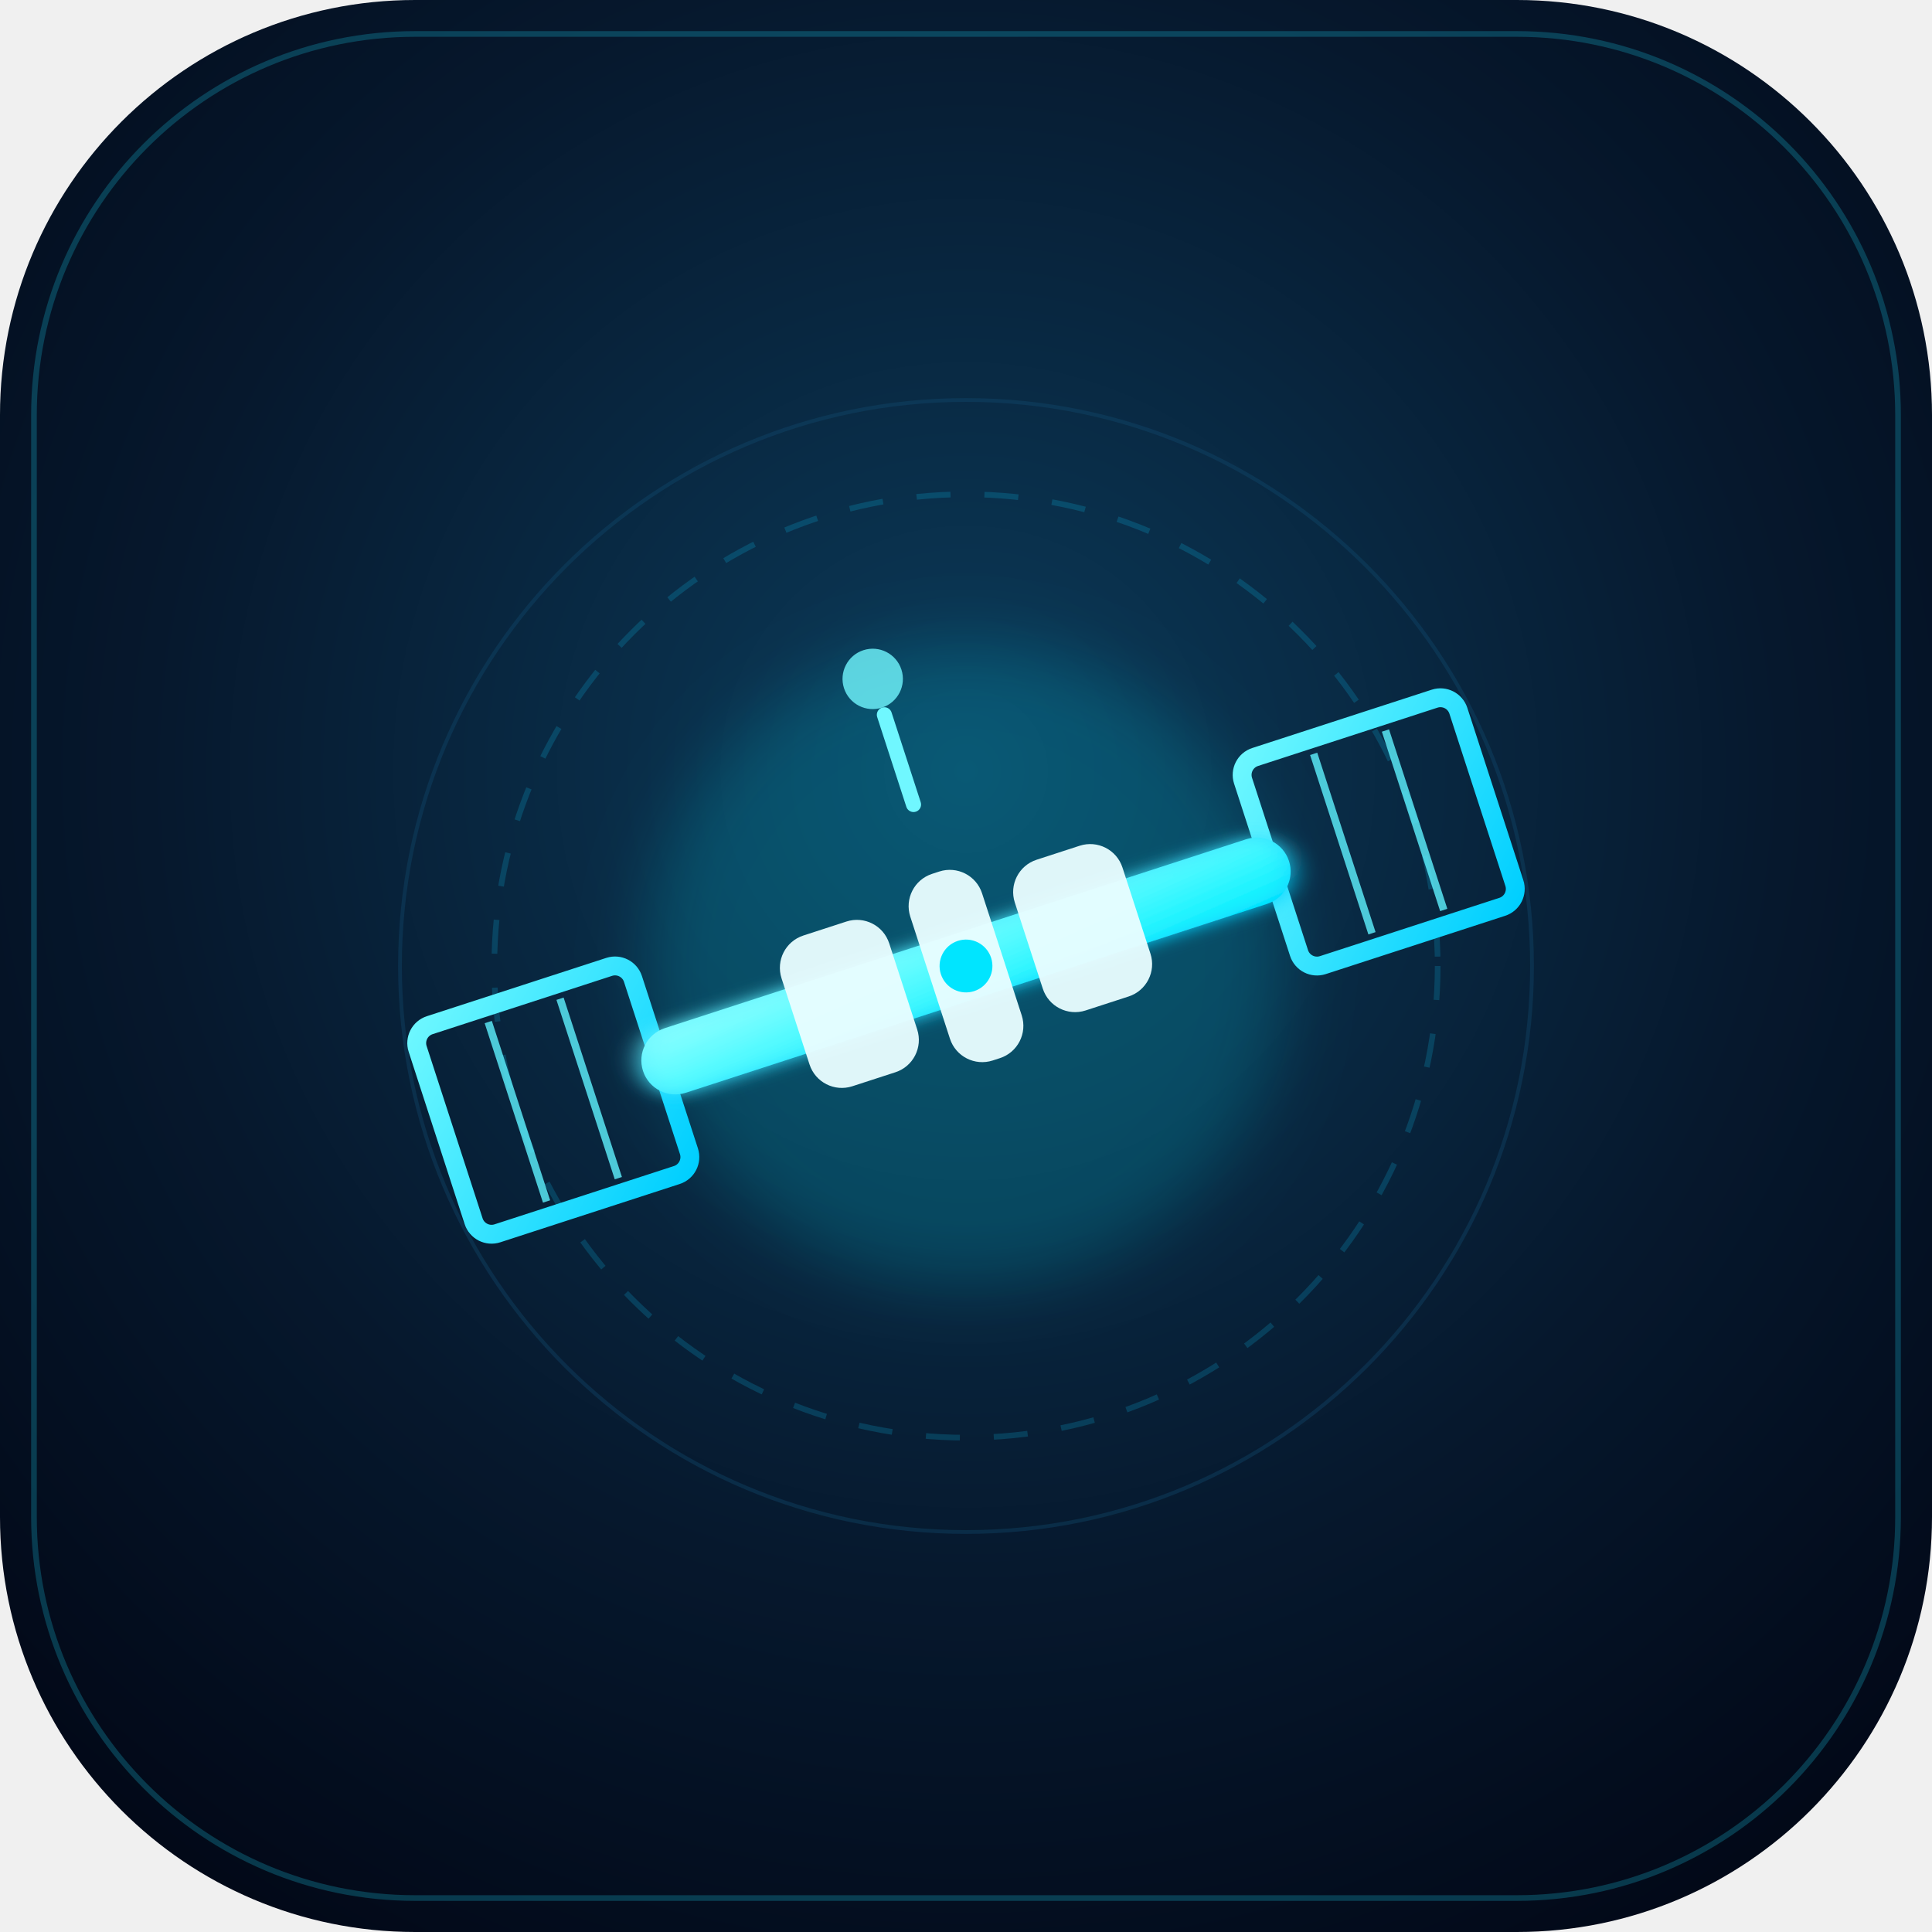
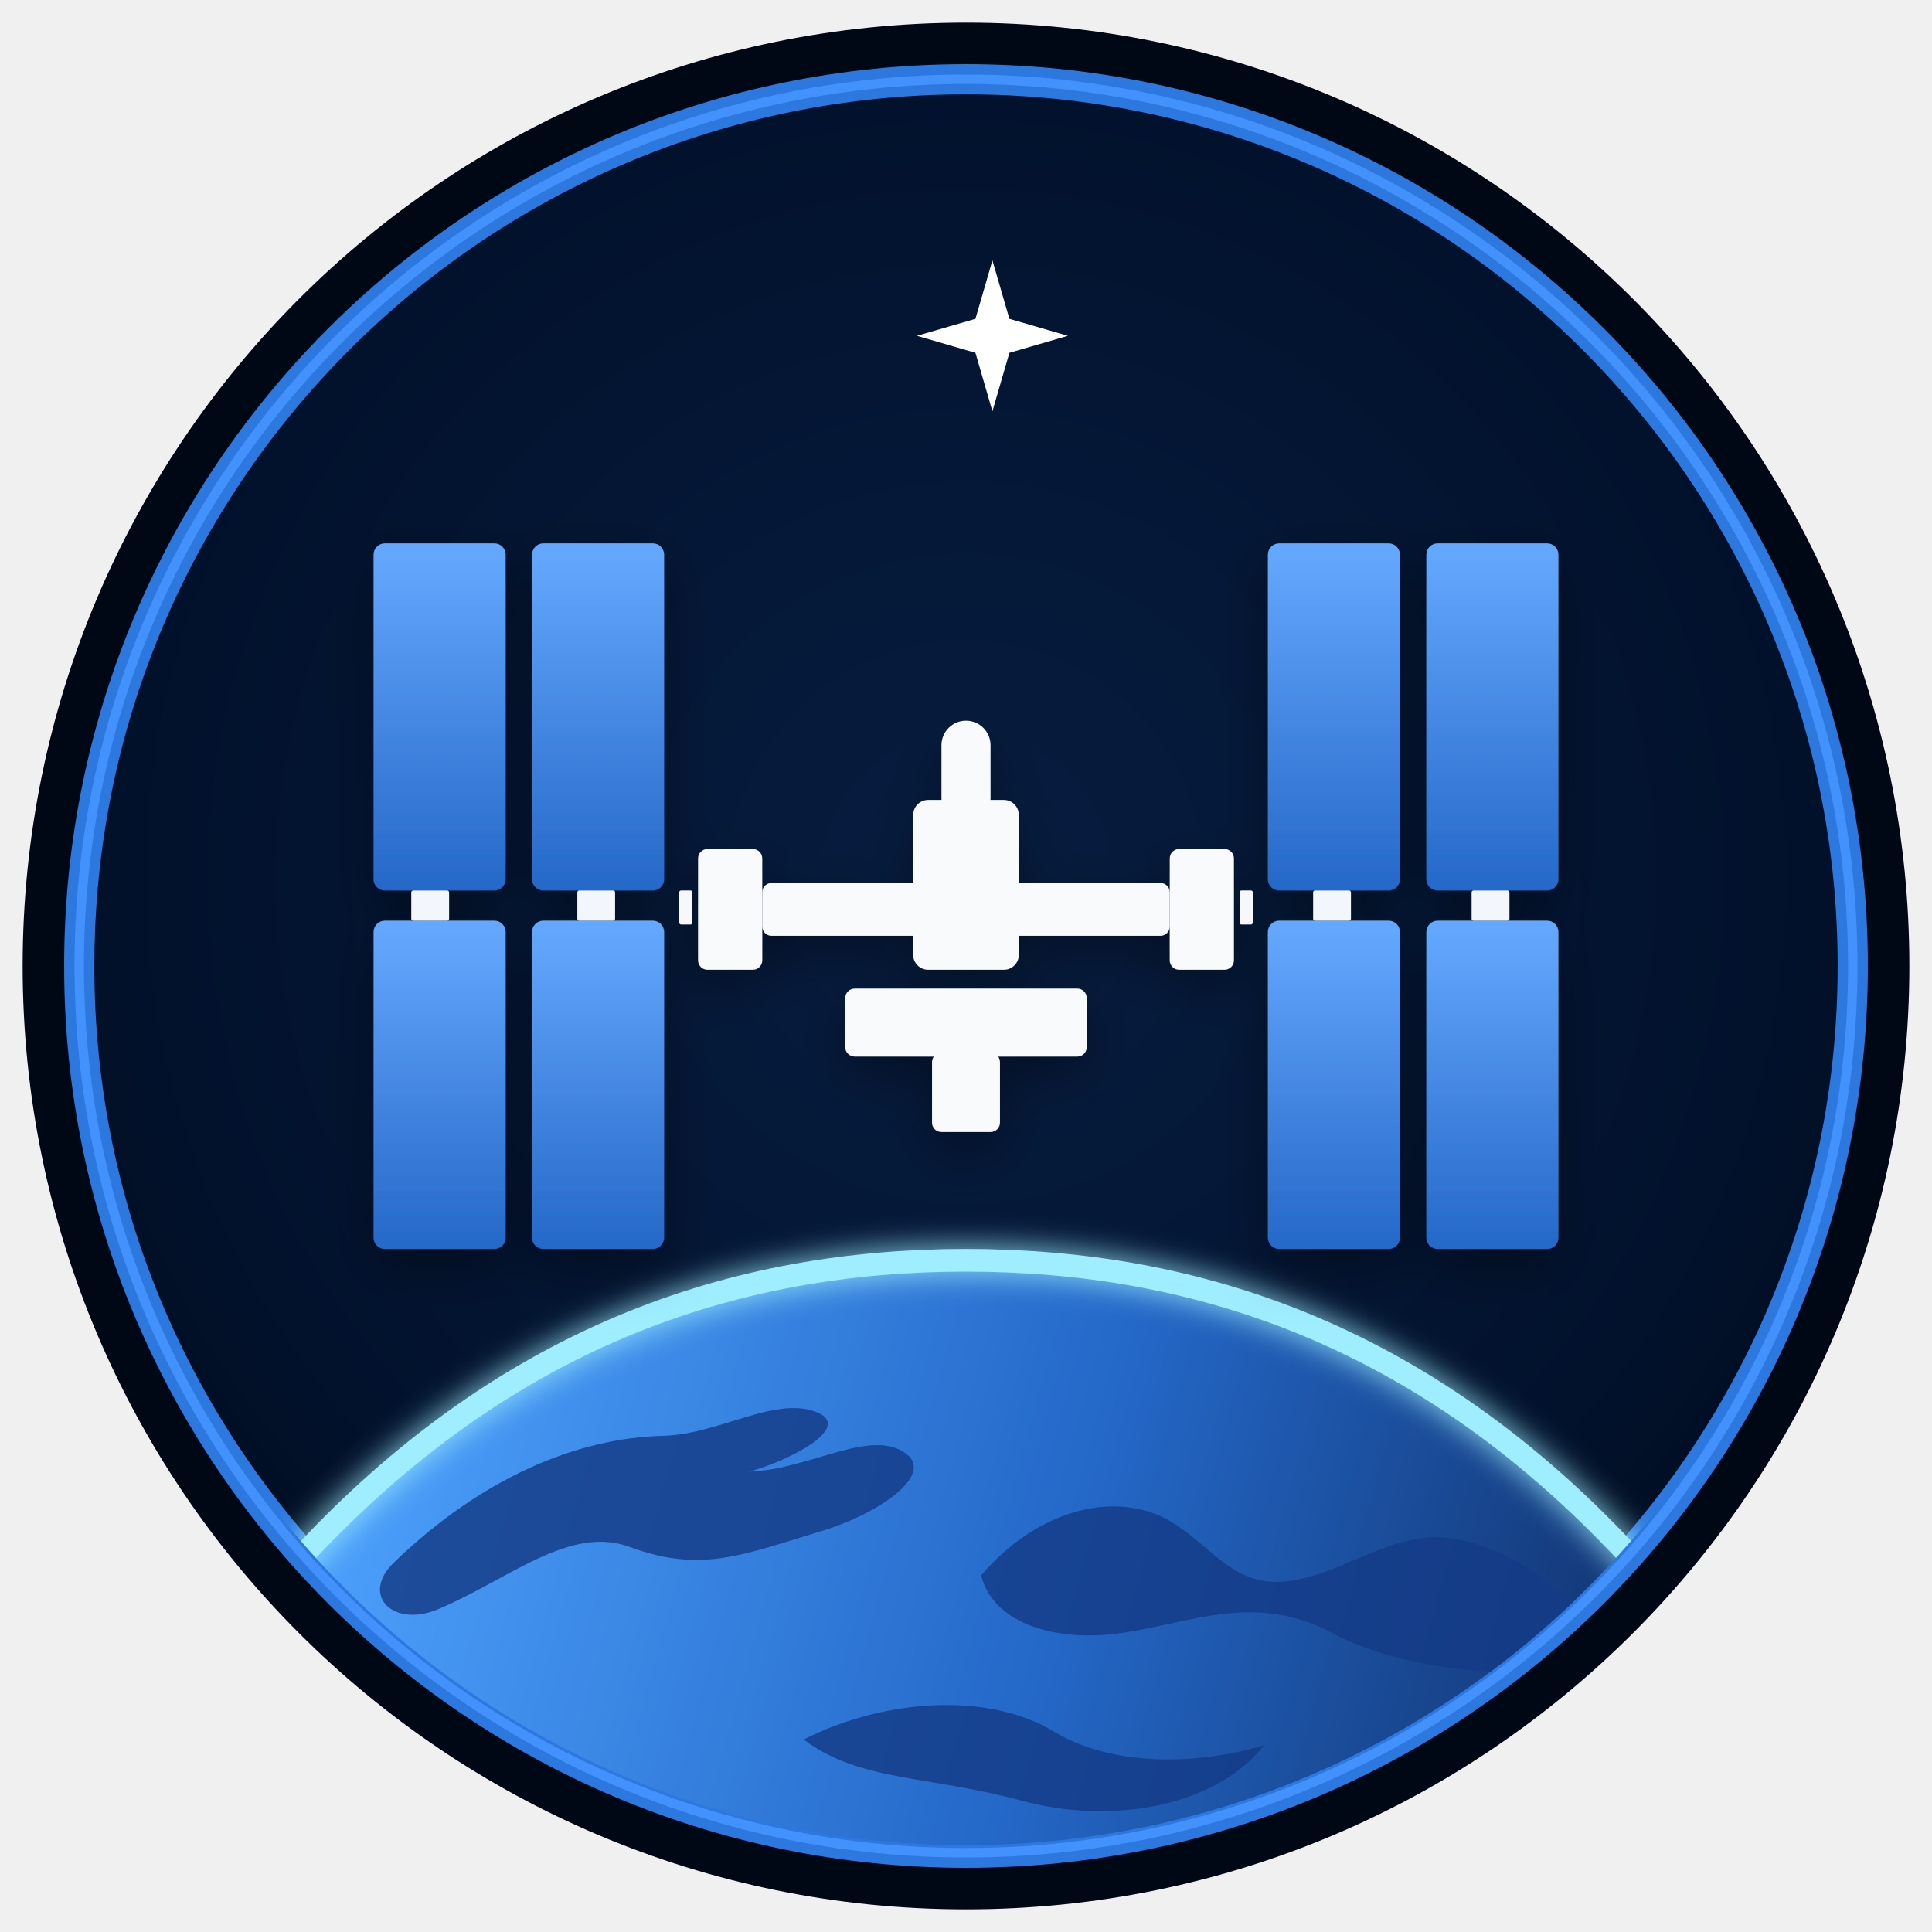
- <svg xmlns="http://www.w3.org/2000/svg" width="1024" height="1024" viewBox="0 0 1024 1024" fill="none">
+ <svg xmlns="http://www.w3.org/2000/svg" width="1024" height="1024" viewBox="0 0 1024 1024" role="img" aria-labelledby="title desc">
  <defs>
-     <radialGradient id="bgGlow" cx="50%" cy="40%" r="70%">
-       <stop offset="0%" stop-color="#0B3B5A" />
-       <stop offset="60%" stop-color="#06182D" />
-       <stop offset="100%" stop-color="#020817" />
+     <radialGradient id="spaceGradient" cx="50%" cy="45%" r="70%">
+       <stop offset="0%" stop-color="#071d40" />
+       <stop offset="65%" stop-color="#02122d" />
+       <stop offset="100%" stop-color="#000814" />
    </radialGradient>
-     <linearGradient id="cyanGlow" x1="0" y1="0" x2="1" y2="1">
-       <stop offset="0%" stop-color="#6CF7FF" />
-       <stop offset="100%" stop-color="#00CFFF" />
+     <linearGradient id="panelGradient" x1="0" y1="0" x2="0" y2="1">
+       <stop offset="0%" stop-color="#65a9ff" />
+       <stop offset="100%" stop-color="#2568c8" />
    </linearGradient>
-     <filter id="outerGlow" x="-50%" y="-50%" width="200%" height="200%">
-       <feGaussianBlur stdDeviation="18" result="blur" />
-       <feColorMatrix in="blur" type="matrix" values="0 0 0 0 0                 0 0 0 0 0.85                 0 0 0 0 1                 0 0 0 0.9 0" />
+     <linearGradient id="earthGradient" x1="155" y1="760" x2="880" y2="960" gradientUnits="userSpaceOnUse">
+       <stop offset="0%" stop-color="#4fa4ff" />
+       <stop offset="55%" stop-color="#2468c8" />
+       <stop offset="100%" stop-color="#102f68" />
+     </linearGradient>
+     <filter id="earthGlow" x="-20%" y="-40%" width="140%" height="180%">
+       <feGaussianBlur stdDeviation="8" result="blur" />
+       <feMerge>
+         <feMergeNode in="blur" />
+         <feMergeNode in="SourceGraphic" />
+       </feMerge>
    </filter>
-     <filter id="softGlow" x="-50%" y="-50%" width="200%" height="200%">
-       <feGaussianBlur stdDeviation="6" result="blur" />
-       <feBlend in="SourceGraphic" in2="blur" mode="screen" />
+     <filter id="softShadow" x="-30%" y="-30%" width="160%" height="160%">
+       <feDropShadow dx="0" dy="10" stdDeviation="14" flood-color="#000000" flood-opacity="0.35" />
    </filter>
+     <clipPath id="badgeClip">
+       <circle cx="512" cy="512" r="466" />
+     </clipPath>
  </defs>
-   <rect width="1024" height="1024" rx="220" fill="url(#bgGlow)" />
-   <circle cx="512" cy="512" r="300" stroke="#114C73" stroke-width="2" opacity="0.35" />
-   <circle cx="512" cy="512" r="250" stroke="#0BCFFF" stroke-width="3" opacity="0.18" stroke-dasharray="18 18" />
-   <circle cx="512" cy="512" r="170" fill="#12DFFF" opacity="0.18" filter="url(#outerGlow)" />
-   <g transform="translate(512 512) rotate(-18)">
-     <rect x="-290" y="-58" width="120" height="116" rx="10" fill="none" stroke="url(#cyanGlow)" stroke-width="10" />
-     <line x1="-250" y1="-50" x2="-250" y2="50" stroke="#5EF2FF" stroke-width="4" opacity="0.8" />
-     <line x1="-210" y1="-50" x2="-210" y2="50" stroke="#5EF2FF" stroke-width="4" opacity="0.8" />
-     <rect x="170" y="-58" width="120" height="116" rx="10" fill="none" stroke="url(#cyanGlow)" stroke-width="10" />
-     <line x1="210" y1="-50" x2="210" y2="50" stroke="#5EF2FF" stroke-width="4" opacity="0.8" />
-     <line x1="250" y1="-50" x2="250" y2="50" stroke="#5EF2FF" stroke-width="4" opacity="0.8" />
-     <rect x="-180" y="-18" width="360" height="36" rx="18" fill="url(#cyanGlow)" filter="url(#softGlow)" />
-     <rect x="-95" y="-42" width="60" height="84" rx="18" fill="#E8FDFF" opacity="0.96" />
-     <rect x="-20" y="-52" width="40" height="104" rx="18" fill="#E8FDFF" opacity="0.96" />
-     <rect x="35" y="-42" width="60" height="84" rx="18" fill="#E8FDFF" opacity="0.96" />
-     <circle cx="0" cy="0" r="14" fill="#00E5FF" />
-     <line x1="0" y1="-90" x2="0" y2="-140" stroke="#70F7FF" stroke-width="8" stroke-linecap="round" />
-     <circle cx="0" cy="-160" r="16" fill="#70F7FF" opacity="0.8" />
+   <circle cx="512" cy="512" r="500" fill="#000815" />
+   <circle cx="512" cy="512" r="470" fill="url(#spaceGradient)" stroke="#2d78df" stroke-width="16" />
+   <g clip-path="url(#badgeClip)">
+     <g fill="#ffffff">
+       <path d="M526 138 L535 169 L566 178 L535 187 L526 218 L517 187 L486 178 L517 169 Z" />
+     </g>
+     <path d="M132 850 C248 708 390 662 512 662 C634 662 776 708 892 850 L892 1024 L132 1024 Z" fill="url(#earthGradient)" />
+     <path d="M150 836 C265 706 392 668 512 668 C632 668 759 706 874 836" fill="none" stroke="#9eeeff" stroke-width="12" stroke-linecap="round" filter="url(#earthGlow)" />
+     <g fill="#143b86" opacity="0.82">
+       <path d="M210 827 C255 784 305 762 352 761 C382 760 412 739 434 749 C451 757 419 774 397 780 C430 779 464 755 482 772 C493 784 463 803 437 811 C394 824 372 834 334 820 C302 808 270 837 232 853 C208 863 190 845 210 827Z" />
+       <path d="M520 835 C549 801 589 790 618 805 C642 818 653 842 683 838 C714 834 740 809 773 816 C812 824 839 853 864 881 C814 891 749 888 707 866 C665 843 630 861 591 866 C556 870 526 859 520 835Z" />
+       <path d="M426 922 C467 901 523 896 559 918 C589 936 633 936 670 925 C645 957 590 968 540 954 C491 941 455 944 426 922Z" />
+     </g>
+     <g filter="url(#softShadow)">
+       <g>
+         <rect x="198" y="288" width="70" height="184" rx="6" fill="url(#panelGradient)" />
+         <rect x="282" y="288" width="70" height="184" rx="6" fill="url(#panelGradient)" />
+         <rect x="198" y="488" width="70" height="174" rx="6" fill="url(#panelGradient)" />
+         <rect x="282" y="488" width="70" height="174" rx="6" fill="url(#panelGradient)" />
+         <rect x="218" y="472" width="20" height="16" rx="1" fill="#f3f7fb" />
+         <rect x="306" y="472" width="20" height="16" rx="1" fill="#f3f7fb" />
+       </g>
+       <g>
+         <rect x="672" y="288" width="70" height="184" rx="6" fill="url(#panelGradient)" />
+         <rect x="756" y="288" width="70" height="184" rx="6" fill="url(#panelGradient)" />
+         <rect x="672" y="488" width="70" height="174" rx="6" fill="url(#panelGradient)" />
+         <rect x="756" y="488" width="70" height="174" rx="6" fill="url(#panelGradient)" />
+         <rect x="696" y="472" width="20" height="16" rx="1" fill="#f3f7fb" />
+         <rect x="780" y="472" width="20" height="16" rx="1" fill="#f3f7fb" />
+       </g>
+       <rect x="360" y="472" width="7" height="18" rx="1" fill="#f6f8fb" />
+       <rect x="657" y="472" width="7" height="18" rx="1" fill="#f6f8fb" />
+       <rect x="370" y="450" width="34" height="64" rx="5" fill="#f8fafc" />
+       <rect x="620" y="450" width="34" height="64" rx="5" fill="#f8fafc" />
+       <rect x="404" y="468" width="120" height="28" rx="5" fill="#f8fafc" />
+       <rect x="500" y="468" width="120" height="28" rx="5" fill="#f8fafc" />
+       <rect x="484" y="424" width="56" height="90" rx="8" fill="#f8fafc" />
+       <rect x="499" y="382" width="26" height="54" rx="13" fill="#f8fafc" />
+       <rect x="448" y="524" width="128" height="36" rx="5" fill="#f8fafc" />
+       <rect x="494" y="558" width="36" height="42" rx="5" fill="#f8fafc" />
+     </g>
  </g>
-   <rect x="18" y="18" width="988" height="988" rx="202" stroke="#1FDFFF" stroke-opacity="0.22" stroke-width="3" />
+   <circle cx="512" cy="512" r="470" fill="none" stroke="#4693ff" stroke-width="5" opacity="0.9" />
</svg>
